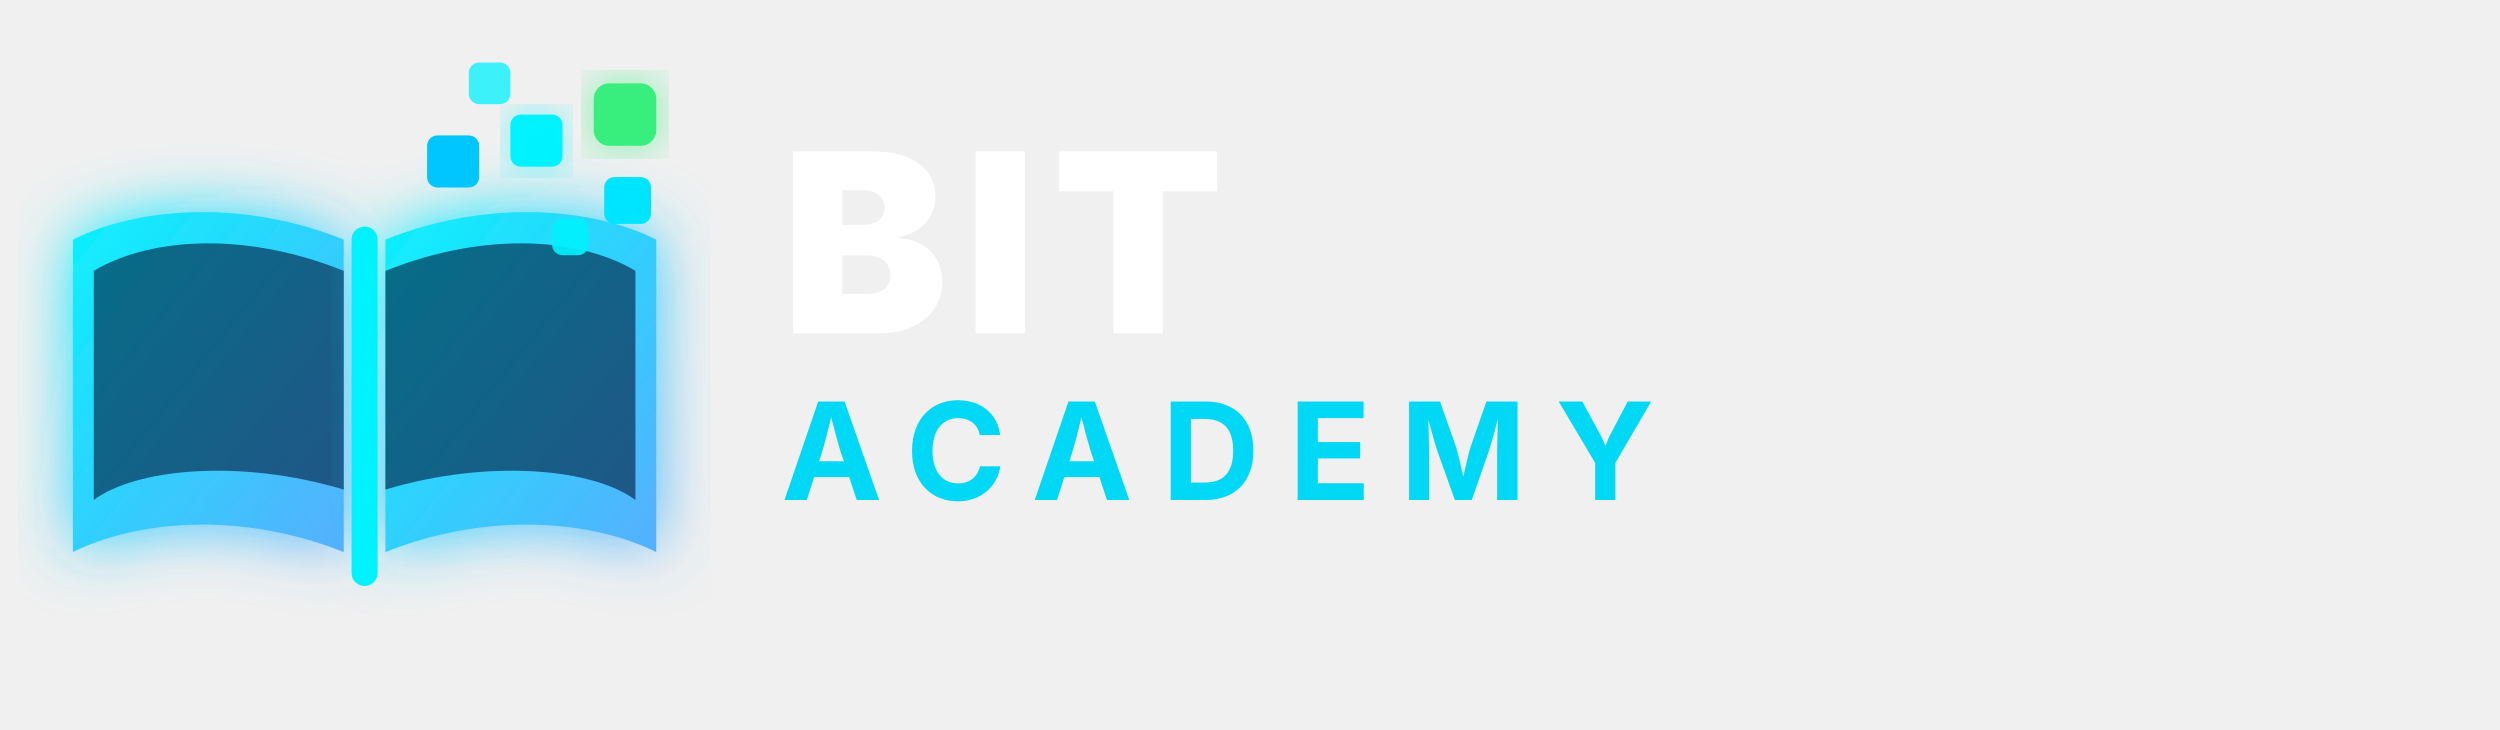
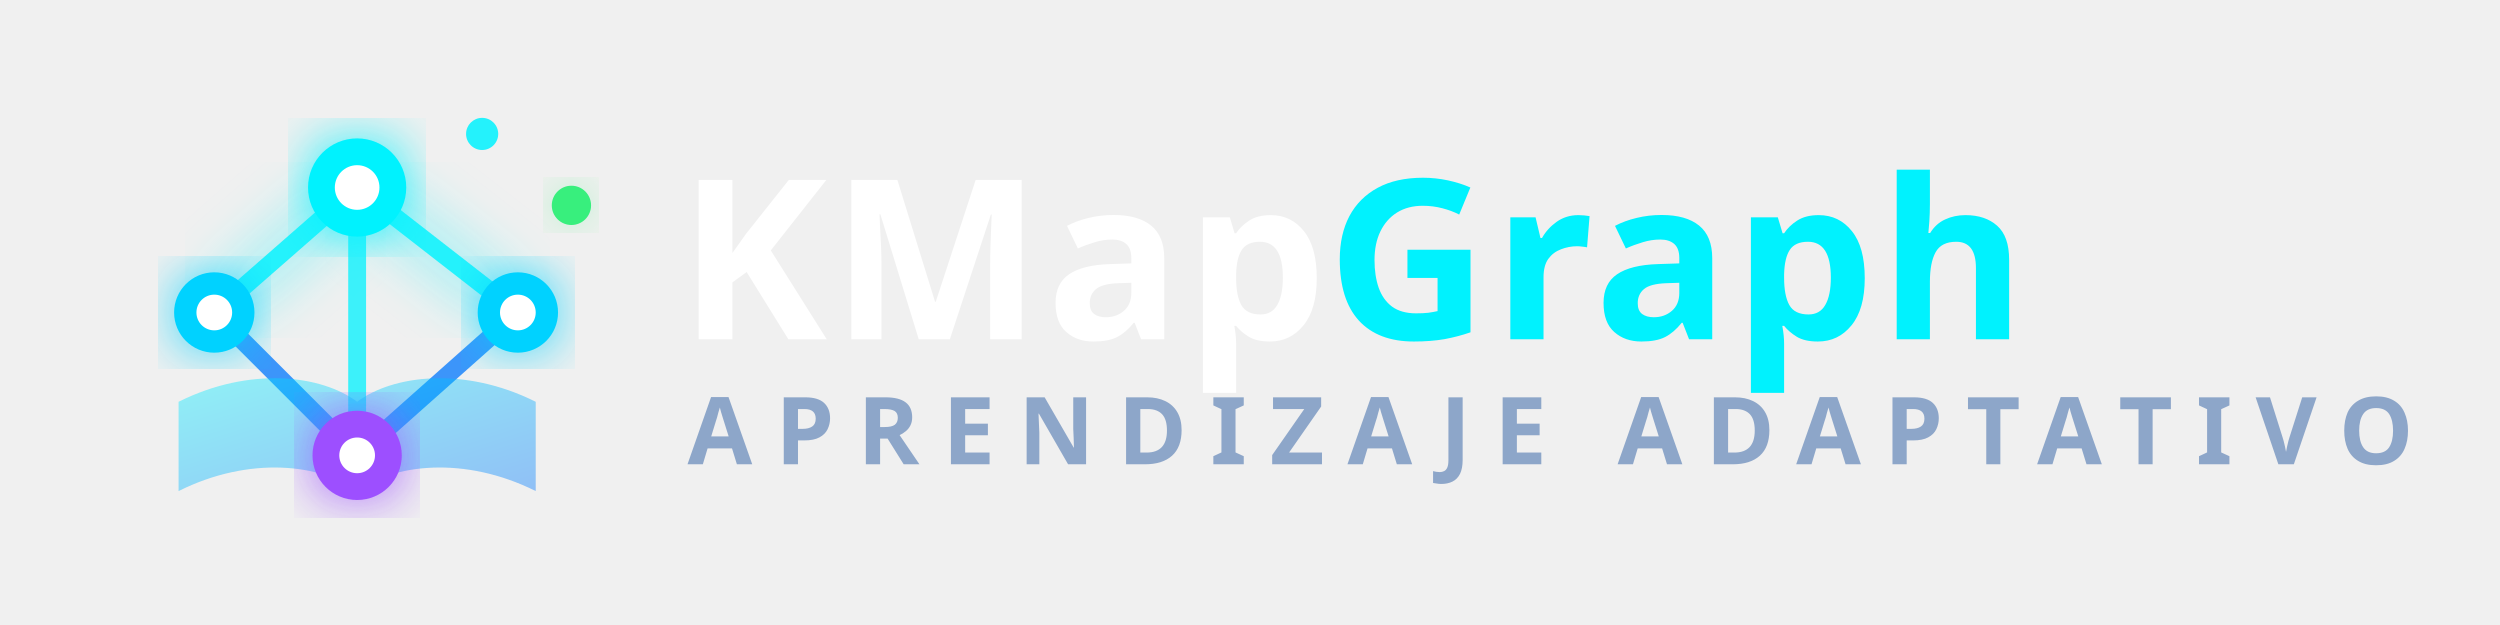
- <svg xmlns="http://www.w3.org/2000/svg" viewBox="0 0 240 70" width="240" height="70" fill="none">
+ <svg xmlns="http://www.w3.org/2000/svg" viewBox="0 0 280 70" width="280" height="70" fill="none">
  <defs>
-     <linearGradient id="cyanGrad" x1="0%" y1="0%" x2="100%" y2="100%">
+     <linearGradient id="kgCyanGrad" x1="0%" y1="0%" x2="100%" y2="100%">
      <stop offset="0%" stop-color="#00f2fe" />
-       <stop offset="100%" stop-color="#4facfe" />
+       <stop offset="100%" stop-color="#0077fe" />
    </linearGradient>
-     <linearGradient id="glowGrad" x1="0%" y1="0%" x2="100%" y2="0%">
-       <stop offset="0%" stop-color="#00e5ff" stop-opacity="0.8" />
-       <stop offset="100%" stop-color="#0072ff" stop-opacity="0.2" />
-     </linearGradient>
-     <filter id="neonGlow" x="-20%" y="-20%" width="140%" height="140%">
-       <feGaussianBlur stdDeviation="3" result="blur" />
+     <filter id="kgNeonGlow" x="-20%" y="-20%" width="140%" height="140%">
+       <feGaussianBlur stdDeviation="3.5" result="blur" />
      <feMerge>
        <feMergeNode in="blur" />
        <feMergeNode in="SourceGraphic" />
      </feMerge>
    </filter>
  </defs>
-   <g transform="translate(5, 5)">
-     <path d="M 28 48 C 18 44, 8 45, 2 48 L 2 18 C 8 15, 18 14, 28 18 Z" fill="url(#cyanGrad)" filter="url(#neonGlow)" opacity="0.95" />
-     <path d="M 28 42 C 18 39, 8 40, 4 43 L 4 21 C 9 18, 18 17, 28 21 Z" fill="#001838" opacity="0.6" />
-     <path d="M 32 48 C 42 44, 52 45, 58 48 L 58 18 C 52 15, 42 14, 32 18 Z" fill="url(#cyanGrad)" filter="url(#neonGlow)" opacity="0.95" />
-     <path d="M 32 42 C 42 39, 52 40, 56 43 L 56 21 C 51 18, 42 17, 32 21 Z" fill="#001838" opacity="0.6" />
-     <line x1="30" y1="18" x2="30" y2="50" stroke="#00f2fe" stroke-width="2.5" stroke-linecap="round" />
-     <rect x="44" y="6" width="5" height="5" rx="1" fill="#00f2fe" filter="url(#neonGlow)" />
-     <rect x="52" y="3" width="6" height="6" rx="1.5" fill="#38ef7d" filter="url(#neonGlow)" />
-     <rect x="53" y="12" width="4.5" height="4.5" rx="1" fill="#00e5ff" />
-     <rect x="40" y="1" width="4" height="4" rx="1" fill="#00f2fe" opacity="0.75" />
-     <rect x="36" y="8" width="5" height="5" rx="1" fill="#00c6ff" />
-     <rect x="48" y="16" width="3.5" height="3.5" rx="1" fill="#00f2fe" opacity="0.9" />
+   <g transform="translate(6, 7)">
+     <line x1="18" y1="28" x2="34" y2="14" stroke="#00f2fe" stroke-width="2" opacity="0.85" filter="url(#kgNeonGlow)" />
+     <line x1="34" y1="14" x2="52" y2="28" stroke="#00f2fe" stroke-width="2" opacity="0.85" filter="url(#kgNeonGlow)" />
+     <line x1="34" y1="14" x2="34" y2="44" stroke="#00f2fe" stroke-width="2" opacity="0.75" />
+     <line x1="18" y1="28" x2="34" y2="44" stroke="#0077fe" stroke-width="2" opacity="0.75" />
+     <line x1="52" y1="28" x2="34" y2="44" stroke="#0077fe" stroke-width="2" opacity="0.75" />
+     <path d="M 14 38 C 22 34, 30 35, 34 38 C 38 35, 46 34, 54 38 L 54 48 C 46 44, 38 45, 34 48 C 30 45, 22 44, 14 48 Z" fill="url(#kgCyanGrad)" opacity="0.4" />
+     <circle cx="34" cy="14" r="5.5" fill="#00f2fe" filter="url(#kgNeonGlow)" />
+     <circle cx="34" cy="14" r="2.5" fill="#ffffff" />
+     <circle cx="18" cy="28" r="4.5" fill="#00d2ff" filter="url(#kgNeonGlow)" />
+     <circle cx="18" cy="28" r="2" fill="#ffffff" />
+     <circle cx="52" cy="28" r="4.5" fill="#00d2ff" filter="url(#kgNeonGlow)" />
+     <circle cx="52" cy="28" r="2" fill="#ffffff" />
+     <circle cx="34" cy="44" r="5" fill="#9d50ff" filter="url(#kgNeonGlow)" />
+     <circle cx="34" cy="44" r="2" fill="#ffffff" />
+     <circle cx="48" cy="8" r="1.8" fill="#00f2fe" opacity="0.85" />
+     <circle cx="58" cy="16" r="2.2" fill="#38ef7d" filter="url(#kgNeonGlow)" />
  </g>
-   <text x="75" y="32" font-family="'Outfit', 'Inter', -apple-system, sans-serif" font-weight="900" font-size="24" fill="#ffffff" letter-spacing="1.5">BIT</text>
-   <text x="75" y="48" font-family="'Outfit', 'Inter', -apple-system, sans-serif" font-weight="700" font-size="13" fill="#00d8f6" letter-spacing="2.8">ACADEMY</text>
+   <text x="76" y="38" font-family="'Plus Jakarta Sans', 'Outfit', system-ui, sans-serif" font-weight="900" font-size="25" fill="#ffffff" letter-spacing="0.5">KMap<tspan fill="#00f2fe" filter="url(#kgNeonGlow)">Graph</tspan>
+   </text>
+   <text x="77" y="52" font-family="'Plus Jakarta Sans', 'Outfit', system-ui, sans-serif" font-weight="700" font-size="10.5" fill="#8da6c9" letter-spacing="2.6">APRENDIZAJE ADAPTATIVO</text>
</svg>
